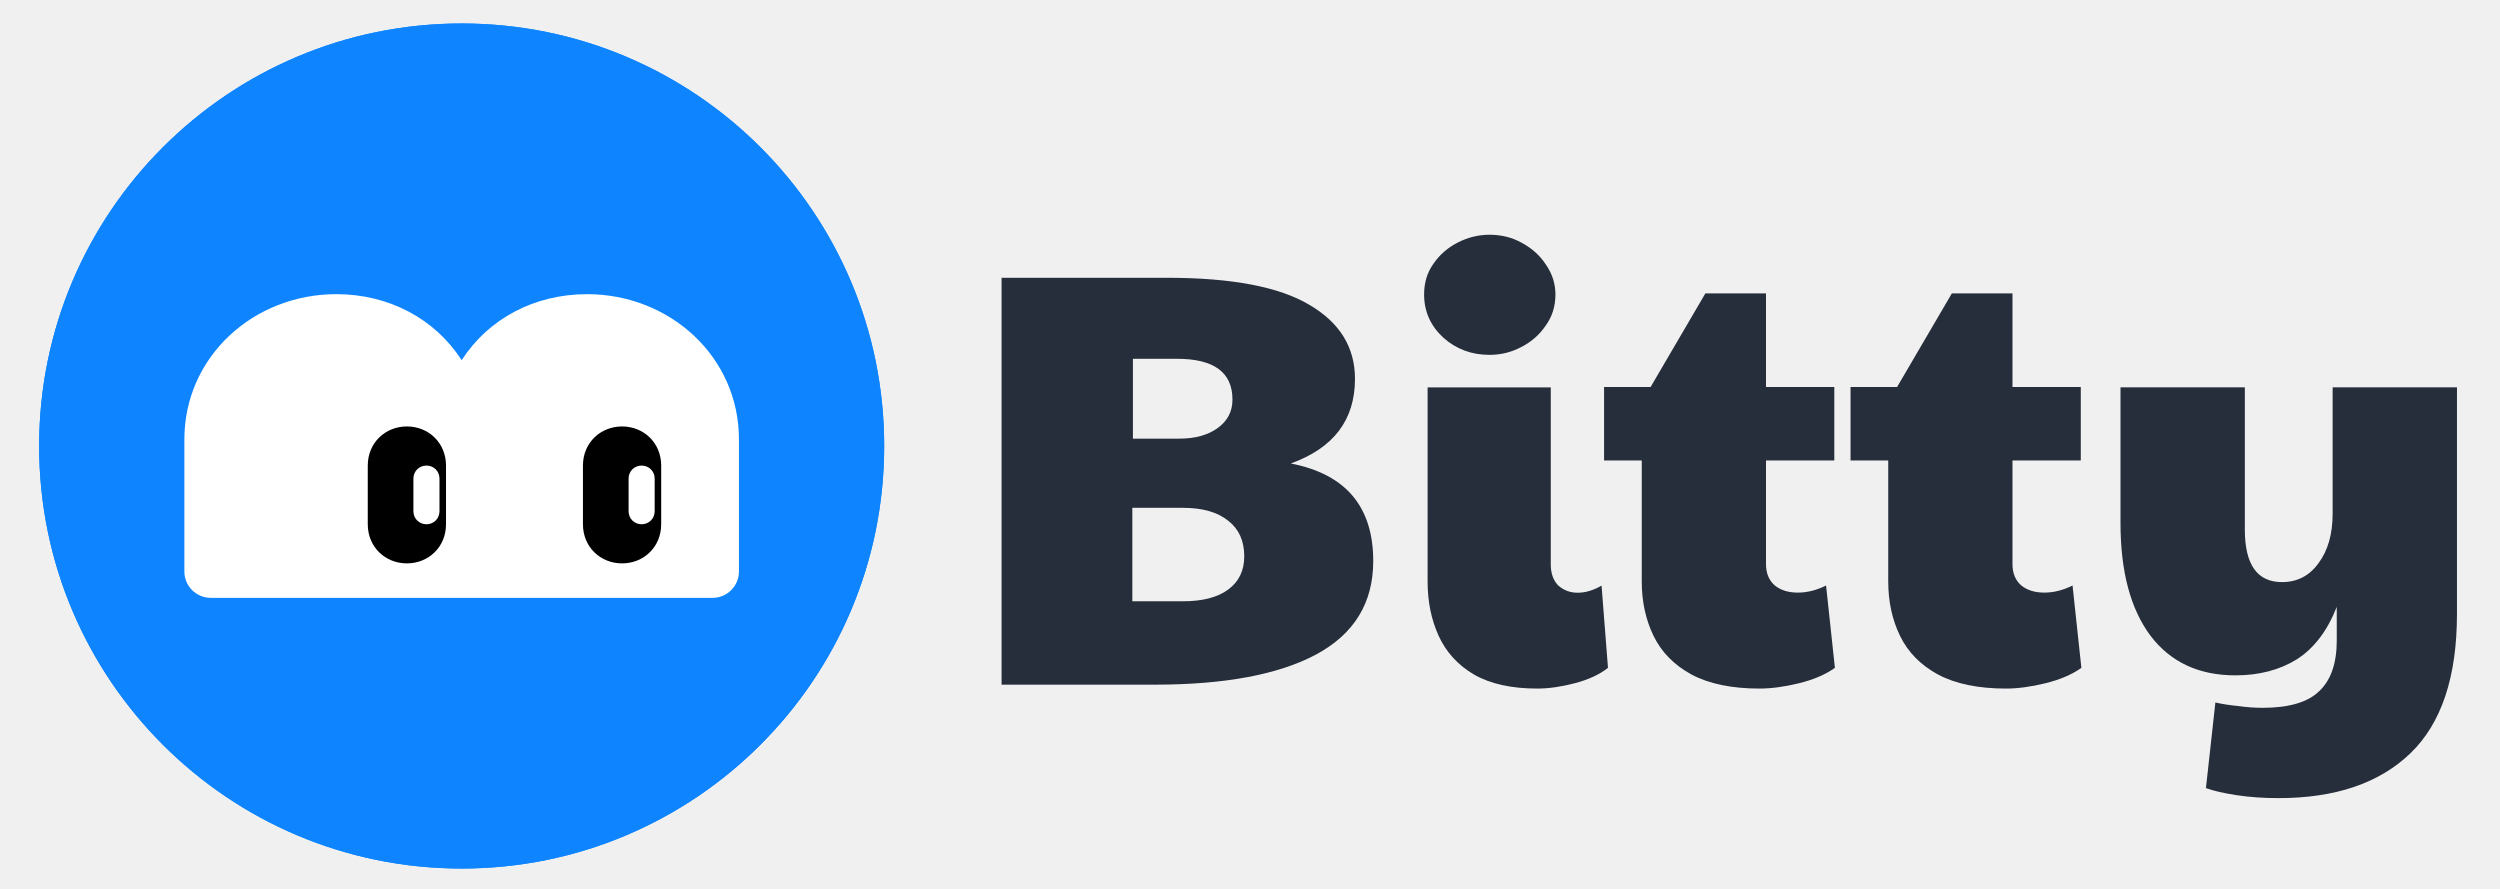
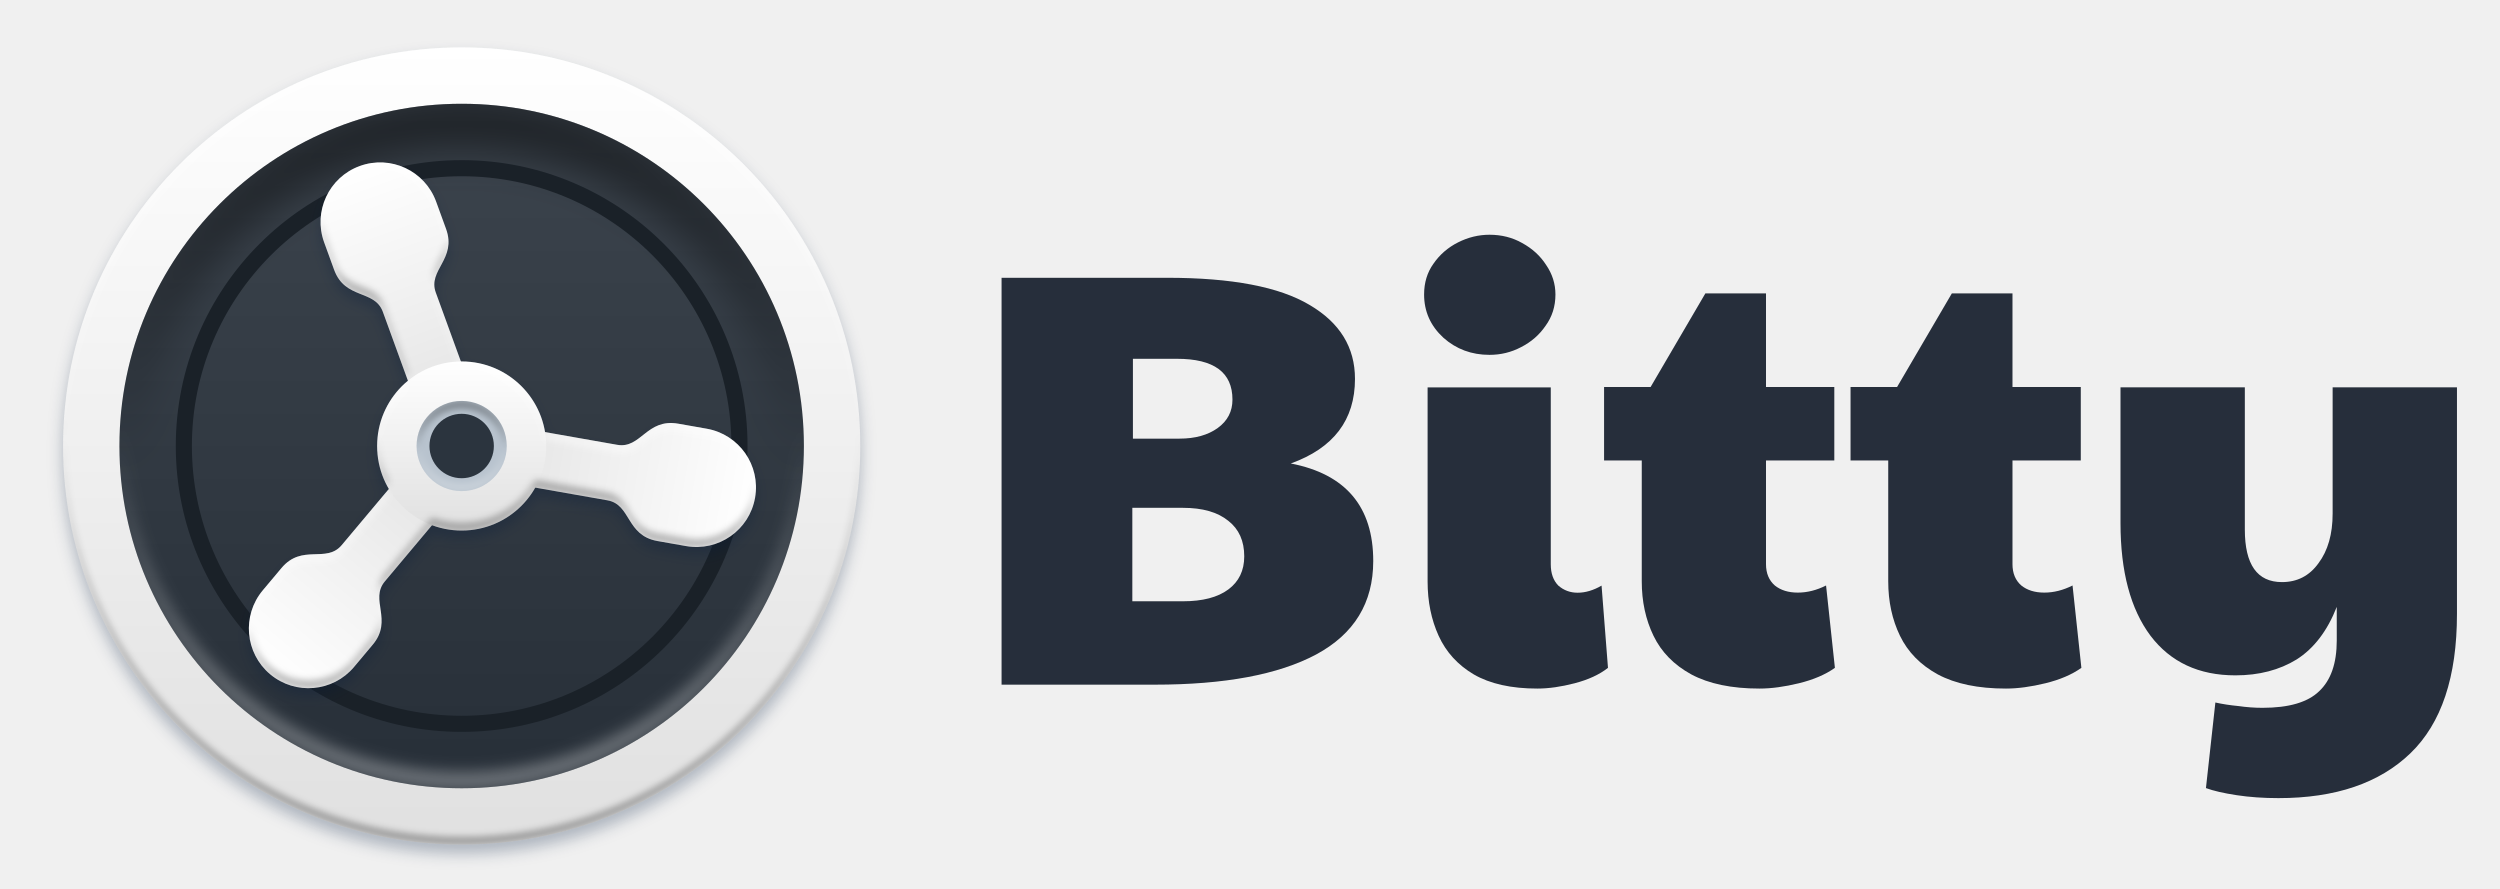
<svg xmlns="http://www.w3.org/2000/svg" width="639" height="227" viewBox="0 0 639 227" fill="none">
+   <defs>
+     <linearGradient id="bv-gbg" x1="0" y1="0" x2="0" y2="1">
+       <stop offset="0" stop-color="#D9DEE3" />
+       <stop offset="1" stop-color="#9AA4AE" />
+     </linearGradient>
+     <linearGradient id="bv-gf" x1="0" y1="0" x2="0" y2="1">
+       <stop offset="0" stop-color="#FFFFFF" />
+       <stop offset="1" stop-color="#E0E0E0" />
+     </linearGradient>
+     <linearGradient id="bv-gd" x1="0" y1="0" x2="0" y2="1">
+       <stop offset="0" stop-color="#3C444D" />
+       <stop offset="1" stop-color="#272F38" />
+     </linearGradient>
+     <linearGradient id="bv-gh" x1="0" y1="0" x2="0" y2="1">
+       <stop offset="0" stop-color="#FFFFFF" />
+       <stop offset="1" stop-color="#E0E0E0" />
+     </linearGradient>
+     <filter id="bv-bv" x="-15%" y="-15%" width="130%" height="135%" color-interpolation-filters="sRGB">
+       <feOffset in="SourceAlpha" dy="0.9" result="dn" />
+       <feComposite in="SourceAlpha" in2="dn" operator="out" result="tb" />
+       <feGaussianBlur in="tb" stdDeviation="0.45" result="tb1" />
+       <feComposite in="tb1" in2="SourceAlpha" operator="in" result="tb2" />
+       <feFlood flood-color="#fff" flood-opacity="0.55" />
+       <feComposite in2="tb2" operator="in" result="T" />
+       <feOffset in="SourceAlpha" dy="-0.9" result="up" />
+       <feComposite in="SourceAlpha" in2="up" operator="out" result="bb" />
+       <feGaussianBlur in="bb" stdDeviation="0.45" result="bb1" />
+       <feComposite in="bb1" in2="SourceAlpha" operator="in" result="bb2" />
+       <feFlood flood-color="#000" flood-opacity="0.35" />
+       <feComposite in2="bb2" operator="in" result="B" />
+       <feOffset in="SourceAlpha" dy="1.10" result="o3" />
+       <feGaussianBlur in="o3" stdDeviation="0.90" result="o4" />
+       <feFlood flood-color="#001A3D" flood-opacity="0.28" />
+       <feComposite in2="o4" operator="in" result="drop" />
+       <feMerge>
+         <feMergeNode in="drop" />
+         <feMergeNode in="SourceGraphic" />
+         <feMergeNode in="T" />
+         <feMergeNode in="B" />
+       </feMerge>
+     </filter>
+     <filter id="bv-rc" x="-15%" y="-15%" width="130%" height="135%" color-interpolation-filters="sRGB">
+       <feOffset in="SourceAlpha" dy="0.9" result="dn" />
+       <feComposite in="SourceAlpha" in2="dn" operator="out" result="tb" />
+       <feGaussianBlur in="tb" stdDeviation="0.45" result="tb1" />
+       <feComposite in="tb1" in2="SourceAlpha" operator="in" result="tb2" />
+       <feFlood flood-color="#000" flood-opacity="0.35" />
+       <feComposite in2="tb2" operator="in" result="T" />
+       <feOffset in="SourceAlpha" dy="-0.9" result="up" />
+       <feComposite in="SourceAlpha" in2="up" operator="out" result="bb" />
+       <feGaussianBlur in="bb" stdDeviation="0.45" result="bb1" />
+       <feComposite in="bb1" in2="SourceAlpha" operator="in" result="bb2" />
+       <feFlood flood-color="#fff" flood-opacity="0.28" />
+       <feComposite in2="bb2" operator="in" result="B" />
+       <feMerge>
+         <feMergeNode in="SourceGraphic" />
+         <feMergeNode in="T" />
+         <feMergeNode in="B" />
+       </feMerge>
+     </filter>
+     <filter id="bv-bh" x="-15%" y="-15%" width="130%" height="135%" color-interpolation-filters="sRGB">
+       <feOffset in="SourceAlpha" dy="0.9" result="dn" />
+       <feComposite in="SourceAlpha" in2="dn" operator="out" result="tb" />
+       <feGaussianBlur in="tb" stdDeviation="0.45" result="tb1" />
+       <feComposite in="tb1" in2="SourceAlpha" operator="in" result="tb2" />
+       <feFlood flood-color="#fff" flood-opacity="0.50" />
+       <feComposite in2="tb2" operator="in" result="T" />
+       <feOffset in="SourceAlpha" dy="-0.9" result="up" />
+       <feComposite in="SourceAlpha" in2="up" operator="out" result="bb" />
+       <feGaussianBlur in="bb" stdDeviation="0.45" result="bb1" />
+       <feComposite in="bb1" in2="SourceAlpha" operator="in" result="bb2" />
+       <feFlood flood-color="#000" flood-opacity="0.32" />
+       <feComposite in2="bb2" operator="in" result="B" />
+       <feOffset in="SourceAlpha" dy="0.99" result="o3" />
+       <feGaussianBlur in="o3" stdDeviation="0.81" result="o4" />
+       <feFlood flood-color="#001A3D" flood-opacity="0.25" />
+       <feComposite in2="o4" operator="in" result="drop" />
+       <feMerge>
+         <feMergeNode in="drop" />
+         <feMergeNode in="SourceGraphic" />
+         <feMergeNode in="T" />
+         <feMergeNode in="B" />
+       </feMerge>
+     </filter>
+     <filter id="bv-in2" x="-10%" y="-10%" width="120%" height="120%" color-interpolation-filters="sRGB">
+       <feOffset in="SourceAlpha" dy="4.5" result="d" />
+       <feComposite in="SourceAlpha" in2="d" operator="out" result="t" />
+       <feGaussianBlur in="t" stdDeviation="3.0" result="t1" />
+       <feComposite in="t1" in2="SourceAlpha" operator="in" result="t2" />
+       <feFlood flood-color="#000000" flood-opacity="0.75" />
+       <feComposite in2="t2" operator="in" result="T" />
+       <feOffset in="SourceAlpha" dy="-1.8" result="u" />
+       <feComposite in="SourceAlpha" in2="u" operator="out" result="b" />
+       <feGaussianBlur in="b" stdDeviation="1.0" result="b1" />
+       <feComposite in="b1" in2="SourceAlpha" operator="in" result="b2" />
+       <feFlood flood-color="#FFFFFF" flood-opacity="0.4" />
+       <feComposite in2="b2" operator="in" result="B" />
+       <feMerge>
+         <feMergeNode in="SourceGraphic" />
+         <feMergeNode in="T" />
+         <feMergeNode in="B" />
+       </feMerge>
+     </filter>
+   </defs>
  <path d="M582.364 204C578.549 204 574.984 203.749 571.671 203.246C568.357 202.743 565.747 202.139 563.839 201.435L566.249 179.56C568.056 179.963 570.014 180.264 572.123 180.466C574.231 180.767 576.29 180.918 578.298 180.918C585.025 180.918 589.845 179.51 592.757 176.694C595.769 173.878 597.275 169.553 597.275 163.72V155.121C594.865 161.256 591.451 165.731 587.033 168.547C582.615 171.263 577.394 172.621 571.37 172.621C562.032 172.621 554.802 169.251 549.681 162.513C544.56 155.674 542 146.069 542 133.698V99H573.779V135.358C573.779 144.309 576.942 148.784 583.268 148.784C587.184 148.784 590.297 147.175 592.606 143.957C595.016 140.739 596.221 136.514 596.221 131.284V99H628V156.931C628 173.023 624.034 184.891 616.102 192.534C608.169 200.178 596.924 204 582.364 204Z" fill="#262E3B" />
  <path d="M512.735 176C505.611 176 499.791 174.789 495.276 172.366C490.861 169.943 487.65 166.662 485.643 162.523C483.636 158.384 482.633 153.741 482.633 148.592V117.702H473V98.925H484.89L498.888 75H514.39V98.925H531.849V117.702H514.39V144.201C514.39 146.523 515.143 148.34 516.648 149.652C518.153 150.864 520.11 151.469 522.518 151.469C524.926 151.469 527.334 150.864 529.742 149.652L532 170.7C529.592 172.416 526.531 173.729 522.819 174.637C519.106 175.546 515.745 176 512.735 176Z" fill="#262E3B" />
  <path d="M449.735 176C442.611 176 436.791 174.789 432.276 172.366C427.861 169.943 424.65 166.662 422.643 162.523C420.636 158.384 419.633 153.741 419.633 148.592V117.702H410V98.925H421.89L435.888 75H451.39V98.925H468.849V117.702H451.39V144.201C451.39 146.523 452.143 148.34 453.648 149.652C455.153 150.864 457.11 151.469 459.518 151.469C461.926 151.469 464.334 150.864 466.742 149.652L469 170.7C466.592 172.416 463.531 173.729 459.819 174.637C456.106 175.546 452.745 176 449.735 176Z" fill="#262E3B" />
  <path d="M392.946 176C386.281 176 380.86 174.79 376.683 172.37C372.604 169.95 369.62 166.674 367.73 162.54C365.84 158.406 364.895 153.768 364.895 148.626V99.02H396.378V144.24C396.378 146.559 397.024 148.374 398.317 149.684C399.71 150.894 401.351 151.499 403.241 151.499C405.231 151.499 407.27 150.894 409.359 149.684L411 170.707C408.812 172.421 405.977 173.731 402.495 174.639C399.014 175.546 395.831 176 392.946 176ZM380.711 90.701C376.135 90.701 372.206 89.24 368.924 86.316C365.641 83.291 364 79.611 364 75.275C364 72.25 364.796 69.629 366.387 67.411C367.979 65.092 370.068 63.277 372.654 61.966C375.24 60.655 377.926 60 380.711 60C383.795 60 386.58 60.706 389.067 62.117C391.653 63.529 393.692 65.394 395.184 67.713C396.776 70.032 397.571 72.553 397.571 75.275C397.571 78.3 396.726 80.972 395.035 83.291C393.443 85.61 391.355 87.425 388.768 88.735C386.281 90.046 383.596 90.701 380.711 90.701Z" fill="#262E3B" />
  <path d="M295.144 175H256V71H298.306C314.867 71 327.012 73.318 334.74 77.954C342.469 82.488 346.333 88.787 346.333 96.849C346.333 107.329 340.863 114.535 329.922 118.465C343.974 121.186 351 129.5 351 143.407C351 154.089 346.132 162.05 336.396 167.291C326.761 172.43 313.01 175 295.144 175ZM289.574 112.116H301.468C305.482 112.116 308.744 111.209 311.254 109.395C313.763 107.581 315.017 105.163 315.017 102.14C315.017 95.186 310.3 91.709 300.865 91.709H289.574V112.116ZM302.371 153.686C307.389 153.686 311.254 152.678 313.964 150.663C316.674 148.647 318.029 145.826 318.029 142.198C318.029 138.267 316.674 135.244 313.964 133.128C311.254 130.911 307.389 129.802 302.371 129.802H289.423V153.686H302.371Z" fill="#262E3B" />
-   <rect x="43" y="65" width="153" height="98" fill="white" />
-   <path d="M118 6C58.354 6 10 54.354 10 114C10 173.646 58.354 222 118 222C177.646 222 226 173.646 226 114C226 54.354 177.651 6 118 6ZM188.473 153.278H124.107H111.913H47.547V112.568C47.547 91.427 64.686 74.787 85.827 74.787C99.334 74.787 111.194 81.787 118.01 92.35C124.826 81.787 136.686 74.787 150.193 74.787C171.334 74.787 188.473 91.427 188.473 112.568V153.278Z" fill="#0E85FF" />
-   <path d="M74.5 109C68.7 109 64 113.719 64 119.543V133.457C64 139.281 68.7 144 74.5 144C80.3 144 85 139.281 85 133.457V119.543C85 113.719 80.3 109 74.5 109ZM73.007 131.322C73.007 133.25 71.449 134.815 69.529 134.815C67.609 134.815 66.051 133.25 66.051 131.322V122.203C66.051 120.275 67.609 118.71 69.529 118.71C71.449 118.71 73.007 120.275 73.007 122.203V131.322Z" fill="black" />
-   <path d="M128.5 109C122.7 109 118 113.719 118 119.543V133.457C118 139.281 122.7 144 128.5 144C134.3 144 139 139.281 139 133.457V119.543C139 113.719 134.3 109 128.5 109ZM127.007 131.322C127.007 133.25 125.449 134.815 123.529 134.815C121.609 134.815 120.051 133.25 120.051 131.322V122.203C120.051 120.275 121.609 118.71 123.529 118.71C125.449 118.71 127.007 120.275 127.007 122.203V131.322Z" fill="black" />
-   <g clip-path="url(#clip0_1611_29087)">
-     <path d="M39 72H201V165H39V72Z" fill="white" />
-     <path d="M118 6C58.354 6 10 54.354 10 114C10 173.646 58.354 222 118 222C177.646 222 226 173.646 226 114C226 54.354 177.651 6 118 6ZM188.875 146.062C188.875 149.79 185.853 152.812 182.125 152.812H124.75H111.25H53.875C50.147 152.812 47.125 149.79 47.125 146.062V112.312C47.125 91.171 64.796 75.188 85.938 75.188C99.444 75.188 111.184 81.499 118 92.062C124.816 81.499 136.556 75.188 150.062 75.188C171.203 75.188 188.875 91.171 188.875 112.312V146.062Z" fill="#0E85FF" />
-     <path d="M104 109C109.524 109 114 113.176 114 119V134C114 139.824 109.524 144 104 144C98.476 144 94 139.824 94 134V119C94 113.176 98.476 109 104 109ZM105.667 130.667C105.667 132.595 107.171 134 109 134C110.829 134 112.333 132.595 112.333 130.667V122.333C112.333 120.405 110.829 119 109 119C107.171 119 105.667 120.405 105.667 122.333V130.667Z" fill="black" />
-     <path d="M159 109C164.524 109 169 113.176 169 119V134C169 139.824 164.524 144 159 144C153.476 144 149 139.824 149 134V119C149 113.176 153.476 109 159 109ZM160.667 130.667C160.667 132.595 162.171 134 164 134C165.829 134 167.333 132.595 167.333 130.667V122.333C167.333 120.405 165.829 119 164 119C162.171 119 160.667 120.405 160.667 122.333V130.667Z" fill="black" />
+   <g transform="translate(118 114) scale(2.0583) translate(-64 -64)">
+     <g filter="url(#bv-bv)">
+       <circle cx="64" cy="64" r="49.5" fill="url(#bv-gf)" />
+     </g>
+     <g filter="url(#bv-in2)">
+       <circle cx="64" cy="64" r="42.5" fill="url(#bv-gd)" />
+     </g>
+     <circle cx="64" cy="64" r="34.5" fill="none" stroke="#1A2128" stroke-width="2" />
+     <g filter="url(#bv-bh)" fill="url(#bv-gh)">
+       <path transform="rotate(-20 64 64)" d="M60.5 64 L60.5 45 C60.5 42 56.6 42 56.6 38 L56.6 34.4 A7.4 7.4 0 0 1 71.4 34.4 L71.4 38 C71.4 42 67.5 42 67.5 45 L67.5 64 Z" />
+       <path transform="rotate(100 64 64)" d="M60.5 64 L60.5 45 C60.5 42 56.6 42 56.6 38 L56.6 34.4 A7.4 7.4 0 0 1 71.4 34.4 L71.4 38 C71.4 42 67.5 42 67.5 45 L67.5 64 Z" />
+       <path transform="rotate(220 64 64)" d="M60.5 64 L60.5 45 C60.5 42 56.6 42 56.6 38 L56.6 34.4 A7.4 7.4 0 0 1 71.4 34.4 L71.4 38 C71.4 42 67.5 42 67.5 45 L67.5 64 Z" />
+       <circle cx="64" cy="64" r="10.5" />
+     </g>
+     <g filter="url(#bv-rc)">
+       <circle cx="64" cy="64" r="5.6" fill="#B8C3CE" />
+     </g>
+     <circle cx="64" cy="64" r="4" fill="#2B343E" />
  </g>
-   <defs>
-     <clipPath id="clip0_1611_29087">
-       <rect width="216" height="216" fill="white" transform="translate(10 6)" />
-     </clipPath>
-   </defs>
</svg>
